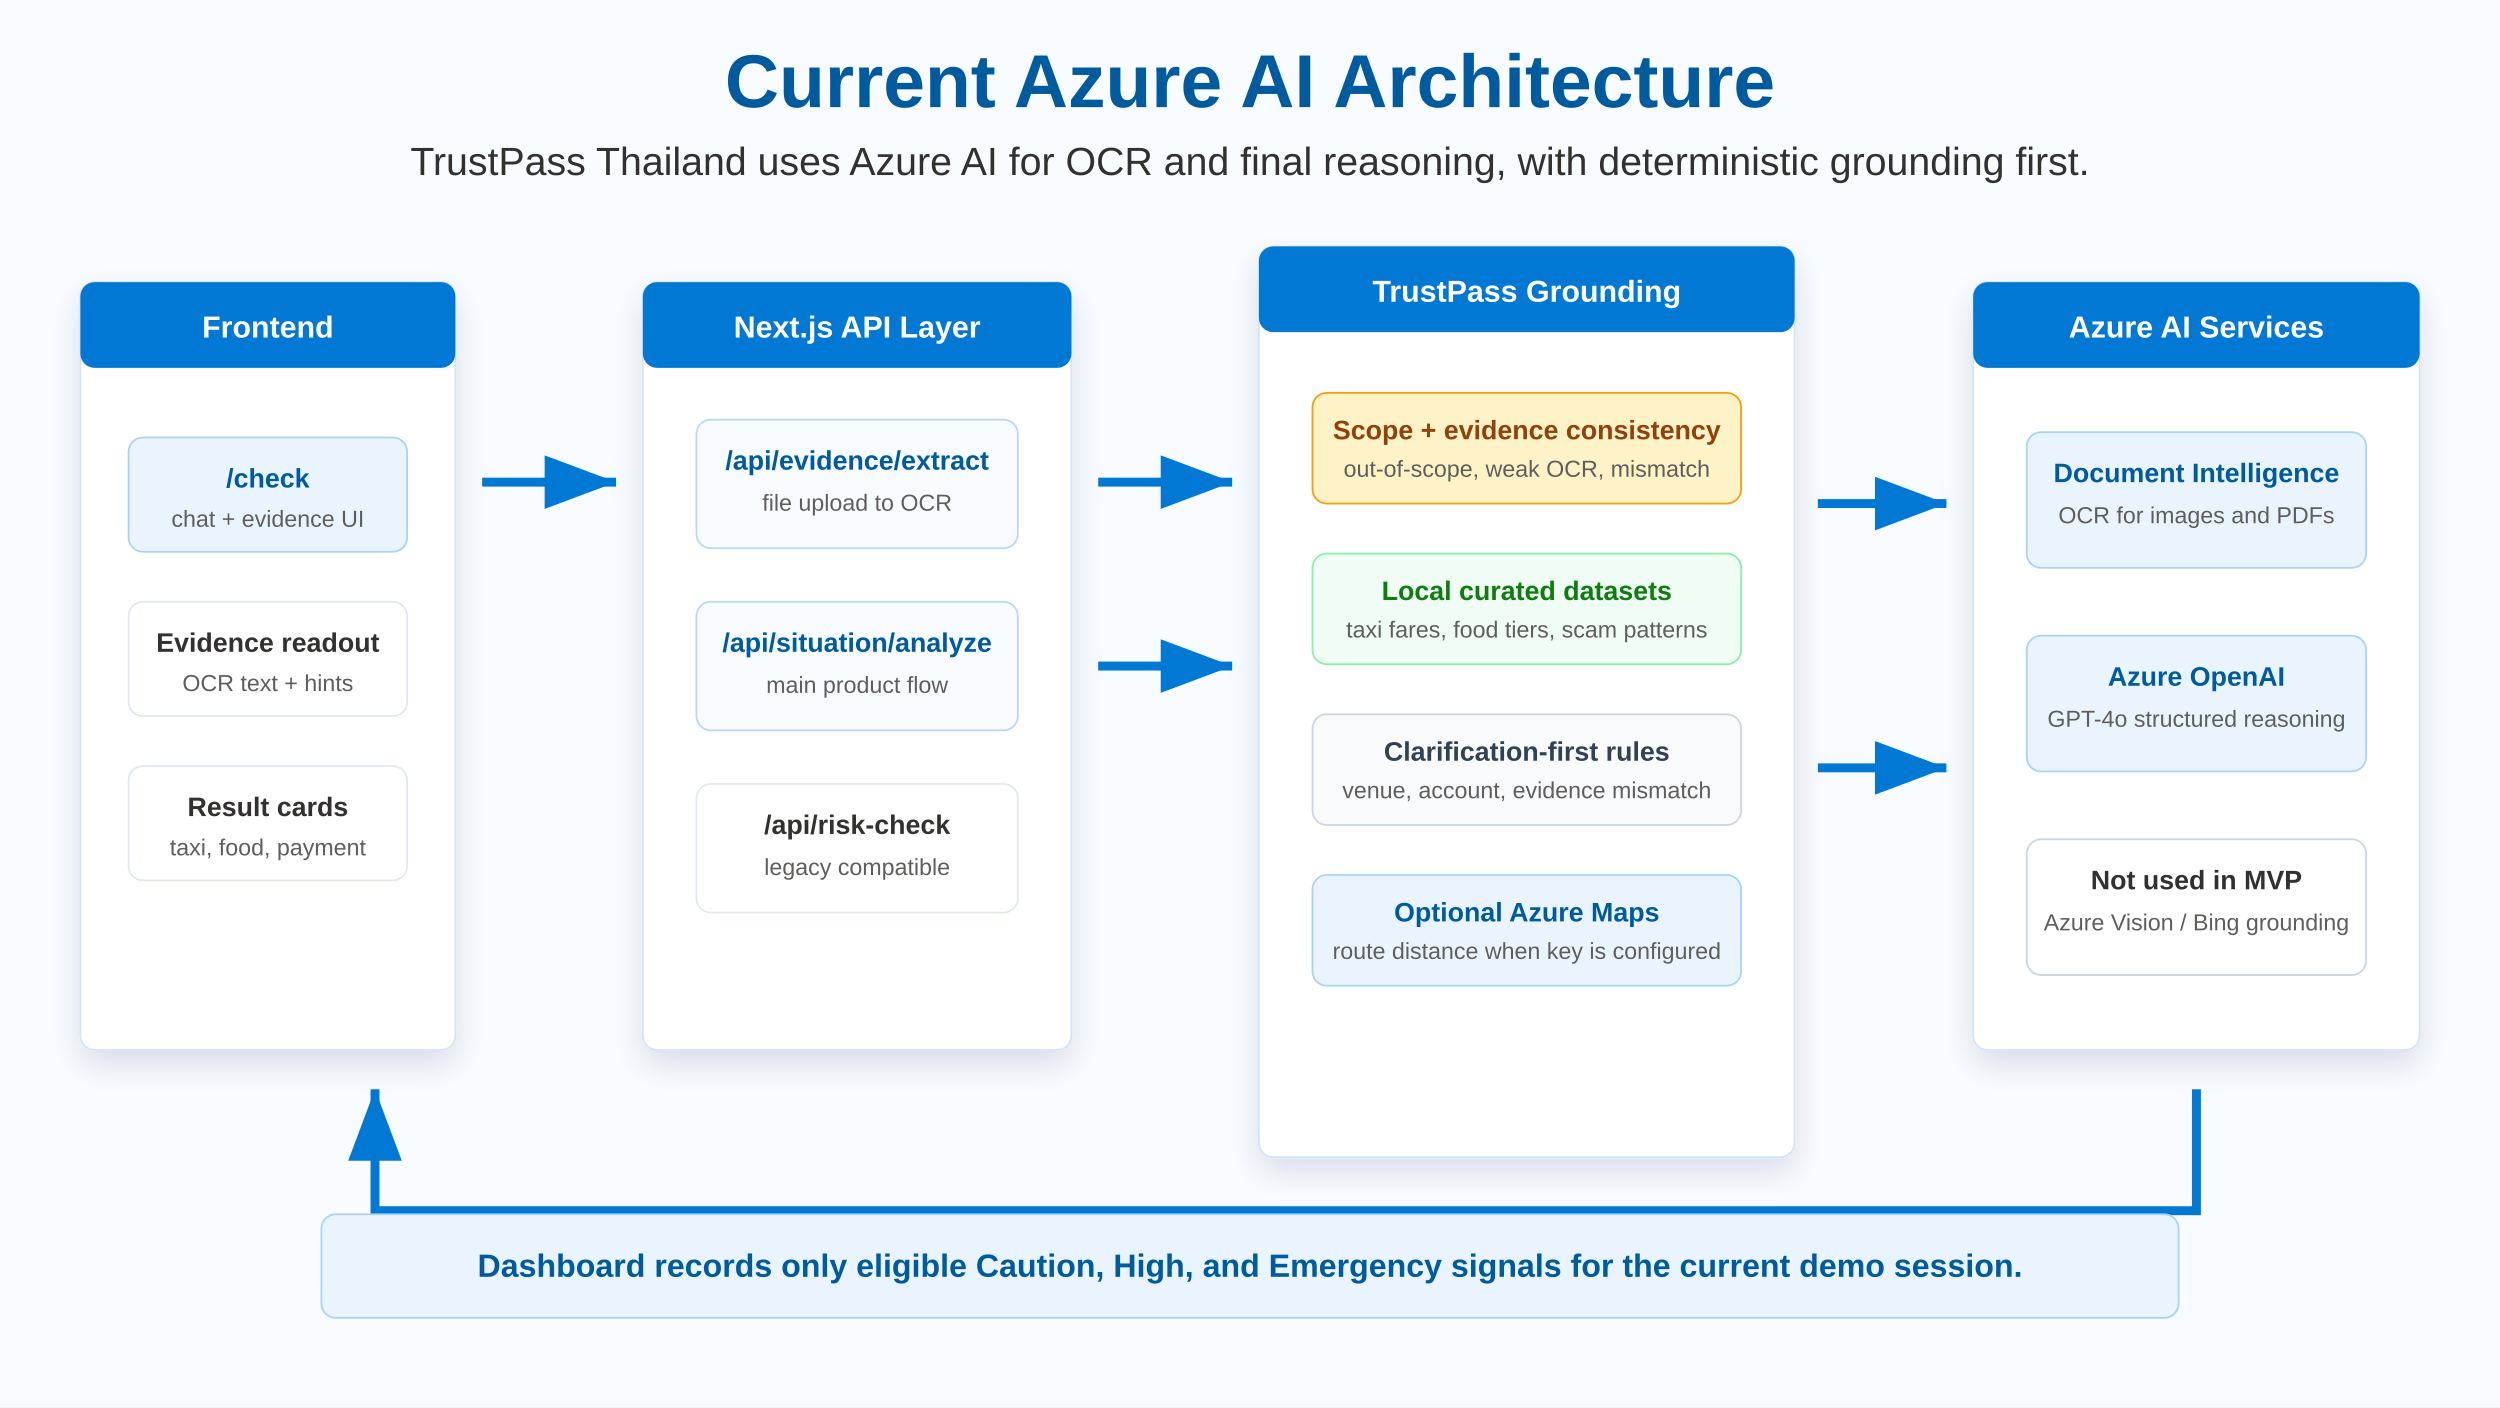
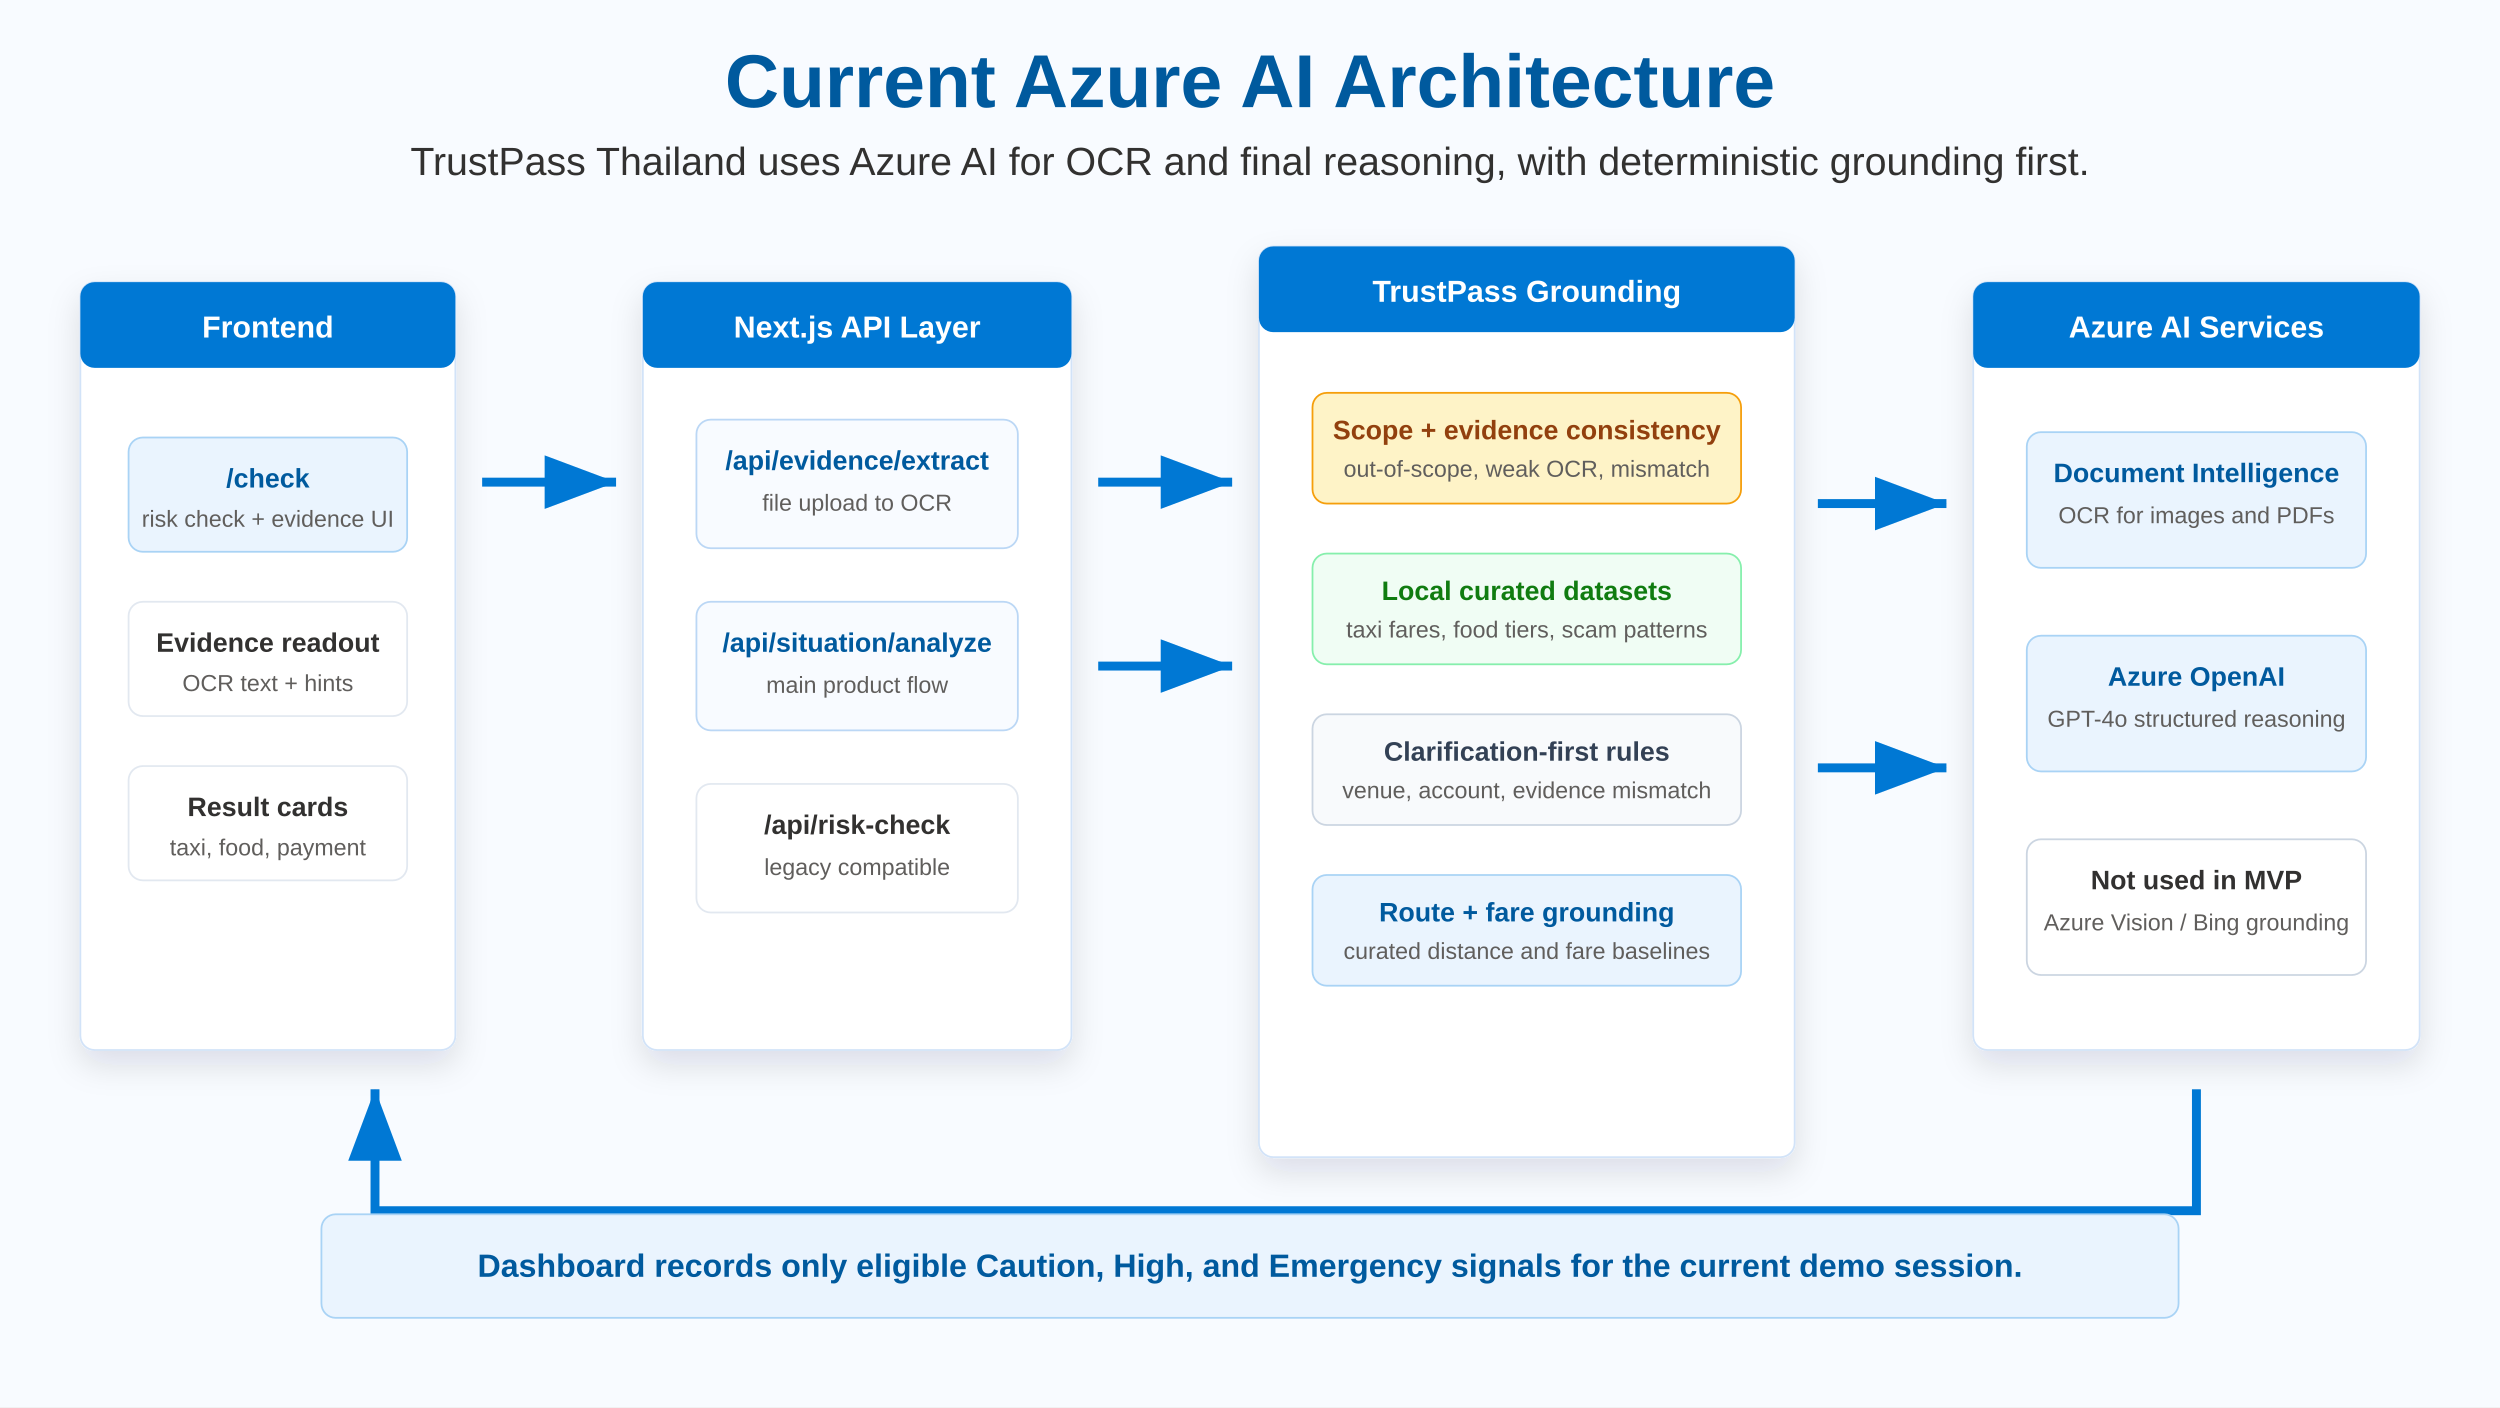
<svg xmlns="http://www.w3.org/2000/svg" viewBox="0 0 1400 788" role="img" aria-labelledby="title desc">
  <rect width="1400" height="788" fill="#F8FBFF" />
  <text x="700" y="60" text-anchor="middle" font-family="Segoe UI, Arial, sans-serif" font-size="42" font-weight="700" fill="#005A9E">Current Azure AI Architecture</text>
  <text x="700" y="98" text-anchor="middle" font-family="Segoe UI, Arial, sans-serif" font-size="22" fill="#323130">TrustPass Thailand uses Azure AI for OCR and final reasoning, with deterministic grounding first.</text>
  <defs>
    <filter id="shadow" x="-10%" y="-10%" width="120%" height="130%">
      <feDropShadow dx="0" dy="8" stdDeviation="9" flood-color="#0F172A" flood-opacity="0.12" />
    </filter>
    <marker id="arrow" markerWidth="10" markerHeight="10" refX="8" refY="3" orient="auto" markerUnits="strokeWidth">
      <path d="M0,0 L0,6 L8,3 z" fill="#0078D4" />
    </marker>
    <style>
      .h{font-family:Segoe UI,Arial,sans-serif;font-weight:700;fill:#323130}
      .t{font-family:Segoe UI,Arial,sans-serif;fill:#605E5C}
      .b{fill:#fff;stroke:#D2E3F8;rx:8;filter:url(#shadow)}
      .cap{fill:#0078D4}
    </style>
  </defs>
  <g font-family="Segoe UI, Arial, sans-serif">
    <g>
      <rect x="45" y="158" width="210" height="430" rx="8" fill="#FFFFFF" stroke="#D2E3F8" filter="url(#shadow)" />
      <rect x="45" y="158" width="210" height="48" rx="8" fill="#0078D4" />
      <text x="150" y="189" text-anchor="middle" font-size="17" font-weight="700" fill="#FFFFFF">Frontend</text>
      <rect x="72" y="245" width="156" height="64" rx="8" fill="#EAF4FE" stroke="#A9D3F5" />
      <text x="150" y="273" text-anchor="middle" font-size="15" font-weight="700" fill="#005A9E">/check</text>
-       <text x="150" y="295" text-anchor="middle" font-size="13" fill="#605E5C">chat + evidence UI</text>
+       <text x="150" y="295" text-anchor="middle" font-size="13" fill="#605E5C">risk check + evidence UI</text>
      <rect x="72" y="337" width="156" height="64" rx="8" fill="#FFFFFF" stroke="#E2E8F0" />
      <text x="150" y="365" text-anchor="middle" font-size="15" font-weight="700" fill="#323130">Evidence readout</text>
      <text x="150" y="387" text-anchor="middle" font-size="13" fill="#605E5C">OCR text + hints</text>
      <rect x="72" y="429" width="156" height="64" rx="8" fill="#FFFFFF" stroke="#E2E8F0" />
      <text x="150" y="457" text-anchor="middle" font-size="15" font-weight="700" fill="#323130">Result cards</text>
      <text x="150" y="479" text-anchor="middle" font-size="13" fill="#605E5C">taxi, food, payment</text>
    </g>
    <path d="M270 270 H345" stroke="#0078D4" stroke-width="5" marker-end="url(#arrow)" fill="none" />
    <g>
      <rect x="360" y="158" width="240" height="430" rx="8" fill="#FFFFFF" stroke="#D2E3F8" filter="url(#shadow)" />
      <rect x="360" y="158" width="240" height="48" rx="8" fill="#0078D4" />
      <text x="480" y="189" text-anchor="middle" font-size="17" font-weight="700" fill="#FFFFFF">Next.js API Layer</text>
      <rect x="390" y="235" width="180" height="72" rx="8" fill="#F8FBFF" stroke="#BBD7F5" />
      <text x="480" y="263" text-anchor="middle" font-size="15" font-weight="700" fill="#005A9E">/api/evidence/extract</text>
      <text x="480" y="286" text-anchor="middle" font-size="13" fill="#605E5C">file upload to OCR</text>
      <rect x="390" y="337" width="180" height="72" rx="8" fill="#F8FBFF" stroke="#BBD7F5" />
      <text x="480" y="365" text-anchor="middle" font-size="15" font-weight="700" fill="#005A9E">/api/situation/analyze</text>
      <text x="480" y="388" text-anchor="middle" font-size="13" fill="#605E5C">main product flow</text>
      <rect x="390" y="439" width="180" height="72" rx="8" fill="#FFFFFF" stroke="#E2E8F0" />
      <text x="480" y="467" text-anchor="middle" font-size="15" font-weight="700" fill="#323130">/api/risk-check</text>
      <text x="480" y="490" text-anchor="middle" font-size="13" fill="#605E5C">legacy compatible</text>
    </g>
    <path d="M615 270 H690" stroke="#0078D4" stroke-width="5" marker-end="url(#arrow)" fill="none" />
    <path d="M615 373 H690" stroke="#0078D4" stroke-width="5" marker-end="url(#arrow)" fill="none" />
    <g>
      <rect x="705" y="138" width="300" height="510" rx="8" fill="#FFFFFF" stroke="#D2E3F8" filter="url(#shadow)" />
      <rect x="705" y="138" width="300" height="48" rx="8" fill="#0078D4" />
      <text x="855" y="169" text-anchor="middle" font-size="17" font-weight="700" fill="#FFFFFF">TrustPass Grounding</text>
      <rect x="735" y="220" width="240" height="62" rx="8" fill="#FEF3C7" stroke="#F59E0B" />
      <text x="855" y="246" text-anchor="middle" font-size="15" font-weight="700" fill="#92400E">Scope + evidence consistency</text>
      <text x="855" y="267" text-anchor="middle" font-size="13" fill="#605E5C">out-of-scope, weak OCR, mismatch</text>
      <rect x="735" y="310" width="240" height="62" rx="8" fill="#F0FDF4" stroke="#86EFAC" />
      <text x="855" y="336" text-anchor="middle" font-size="15" font-weight="700" fill="#107C10">Local curated datasets</text>
      <text x="855" y="357" text-anchor="middle" font-size="13" fill="#605E5C">taxi fares, food tiers, scam patterns</text>
      <rect x="735" y="400" width="240" height="62" rx="8" fill="#F8FAFC" stroke="#CBD5E1" />
      <text x="855" y="426" text-anchor="middle" font-size="15" font-weight="700" fill="#334155">Clarification-first rules</text>
      <text x="855" y="447" text-anchor="middle" font-size="13" fill="#605E5C">venue, account, evidence mismatch</text>
      <rect x="735" y="490" width="240" height="62" rx="8" fill="#EAF4FE" stroke="#A9D3F5" />
-       <text x="855" y="516" text-anchor="middle" font-size="15" font-weight="700" fill="#005A9E">Optional Azure Maps</text>
-       <text x="855" y="537" text-anchor="middle" font-size="13" fill="#605E5C">route distance when key is configured</text>
+       <text x="855" y="516" text-anchor="middle" font-size="15" font-weight="700" fill="#005A9E">Route + fare grounding</text>
+       <text x="855" y="537" text-anchor="middle" font-size="13" fill="#605E5C">curated distance and fare baselines</text>
    </g>
    <path d="M1018 282 H1090" stroke="#0078D4" stroke-width="5" marker-end="url(#arrow)" fill="none" />
    <path d="M1018 430 H1090" stroke="#0078D4" stroke-width="5" marker-end="url(#arrow)" fill="none" />
    <g>
      <rect x="1105" y="158" width="250" height="430" rx="8" fill="#FFFFFF" stroke="#D2E3F8" filter="url(#shadow)" />
      <rect x="1105" y="158" width="250" height="48" rx="8" fill="#0078D4" />
      <text x="1230" y="189" text-anchor="middle" font-size="17" font-weight="700" fill="#FFFFFF">Azure AI Services</text>
      <rect x="1135" y="242" width="190" height="76" rx="8" fill="#EAF4FE" stroke="#A9D3F5" />
      <text x="1230" y="270" text-anchor="middle" font-size="15" font-weight="700" fill="#005A9E">Document Intelligence</text>
      <text x="1230" y="293" text-anchor="middle" font-size="13" fill="#605E5C">OCR for images and PDFs</text>
      <rect x="1135" y="356" width="190" height="76" rx="8" fill="#EAF4FE" stroke="#A9D3F5" />
      <text x="1230" y="384" text-anchor="middle" font-size="15" font-weight="700" fill="#005A9E">Azure OpenAI</text>
      <text x="1230" y="407" text-anchor="middle" font-size="13" fill="#605E5C">GPT-4o structured reasoning</text>
      <rect x="1135" y="470" width="190" height="76" rx="8" fill="#FFFFFF" stroke="#CBD5E1" />
      <text x="1230" y="498" text-anchor="middle" font-size="15" font-weight="700" fill="#323130">Not used in MVP</text>
      <text x="1230" y="521" text-anchor="middle" font-size="13" fill="#605E5C">Azure Vision / Bing grounding</text>
    </g>
    <path d="M1230 610 V678 H210 V610" stroke="#0078D4" stroke-width="5" marker-end="url(#arrow)" fill="none" />
    <rect x="180" y="680" width="1040" height="58" rx="8" fill="#EAF4FE" stroke="#A9D3F5" />
    <text x="700" y="715" text-anchor="middle" font-size="18" font-weight="700" fill="#005A9E">Dashboard records only eligible Caution, High, and Emergency signals for the current demo session.</text>
  </g>
</svg>
